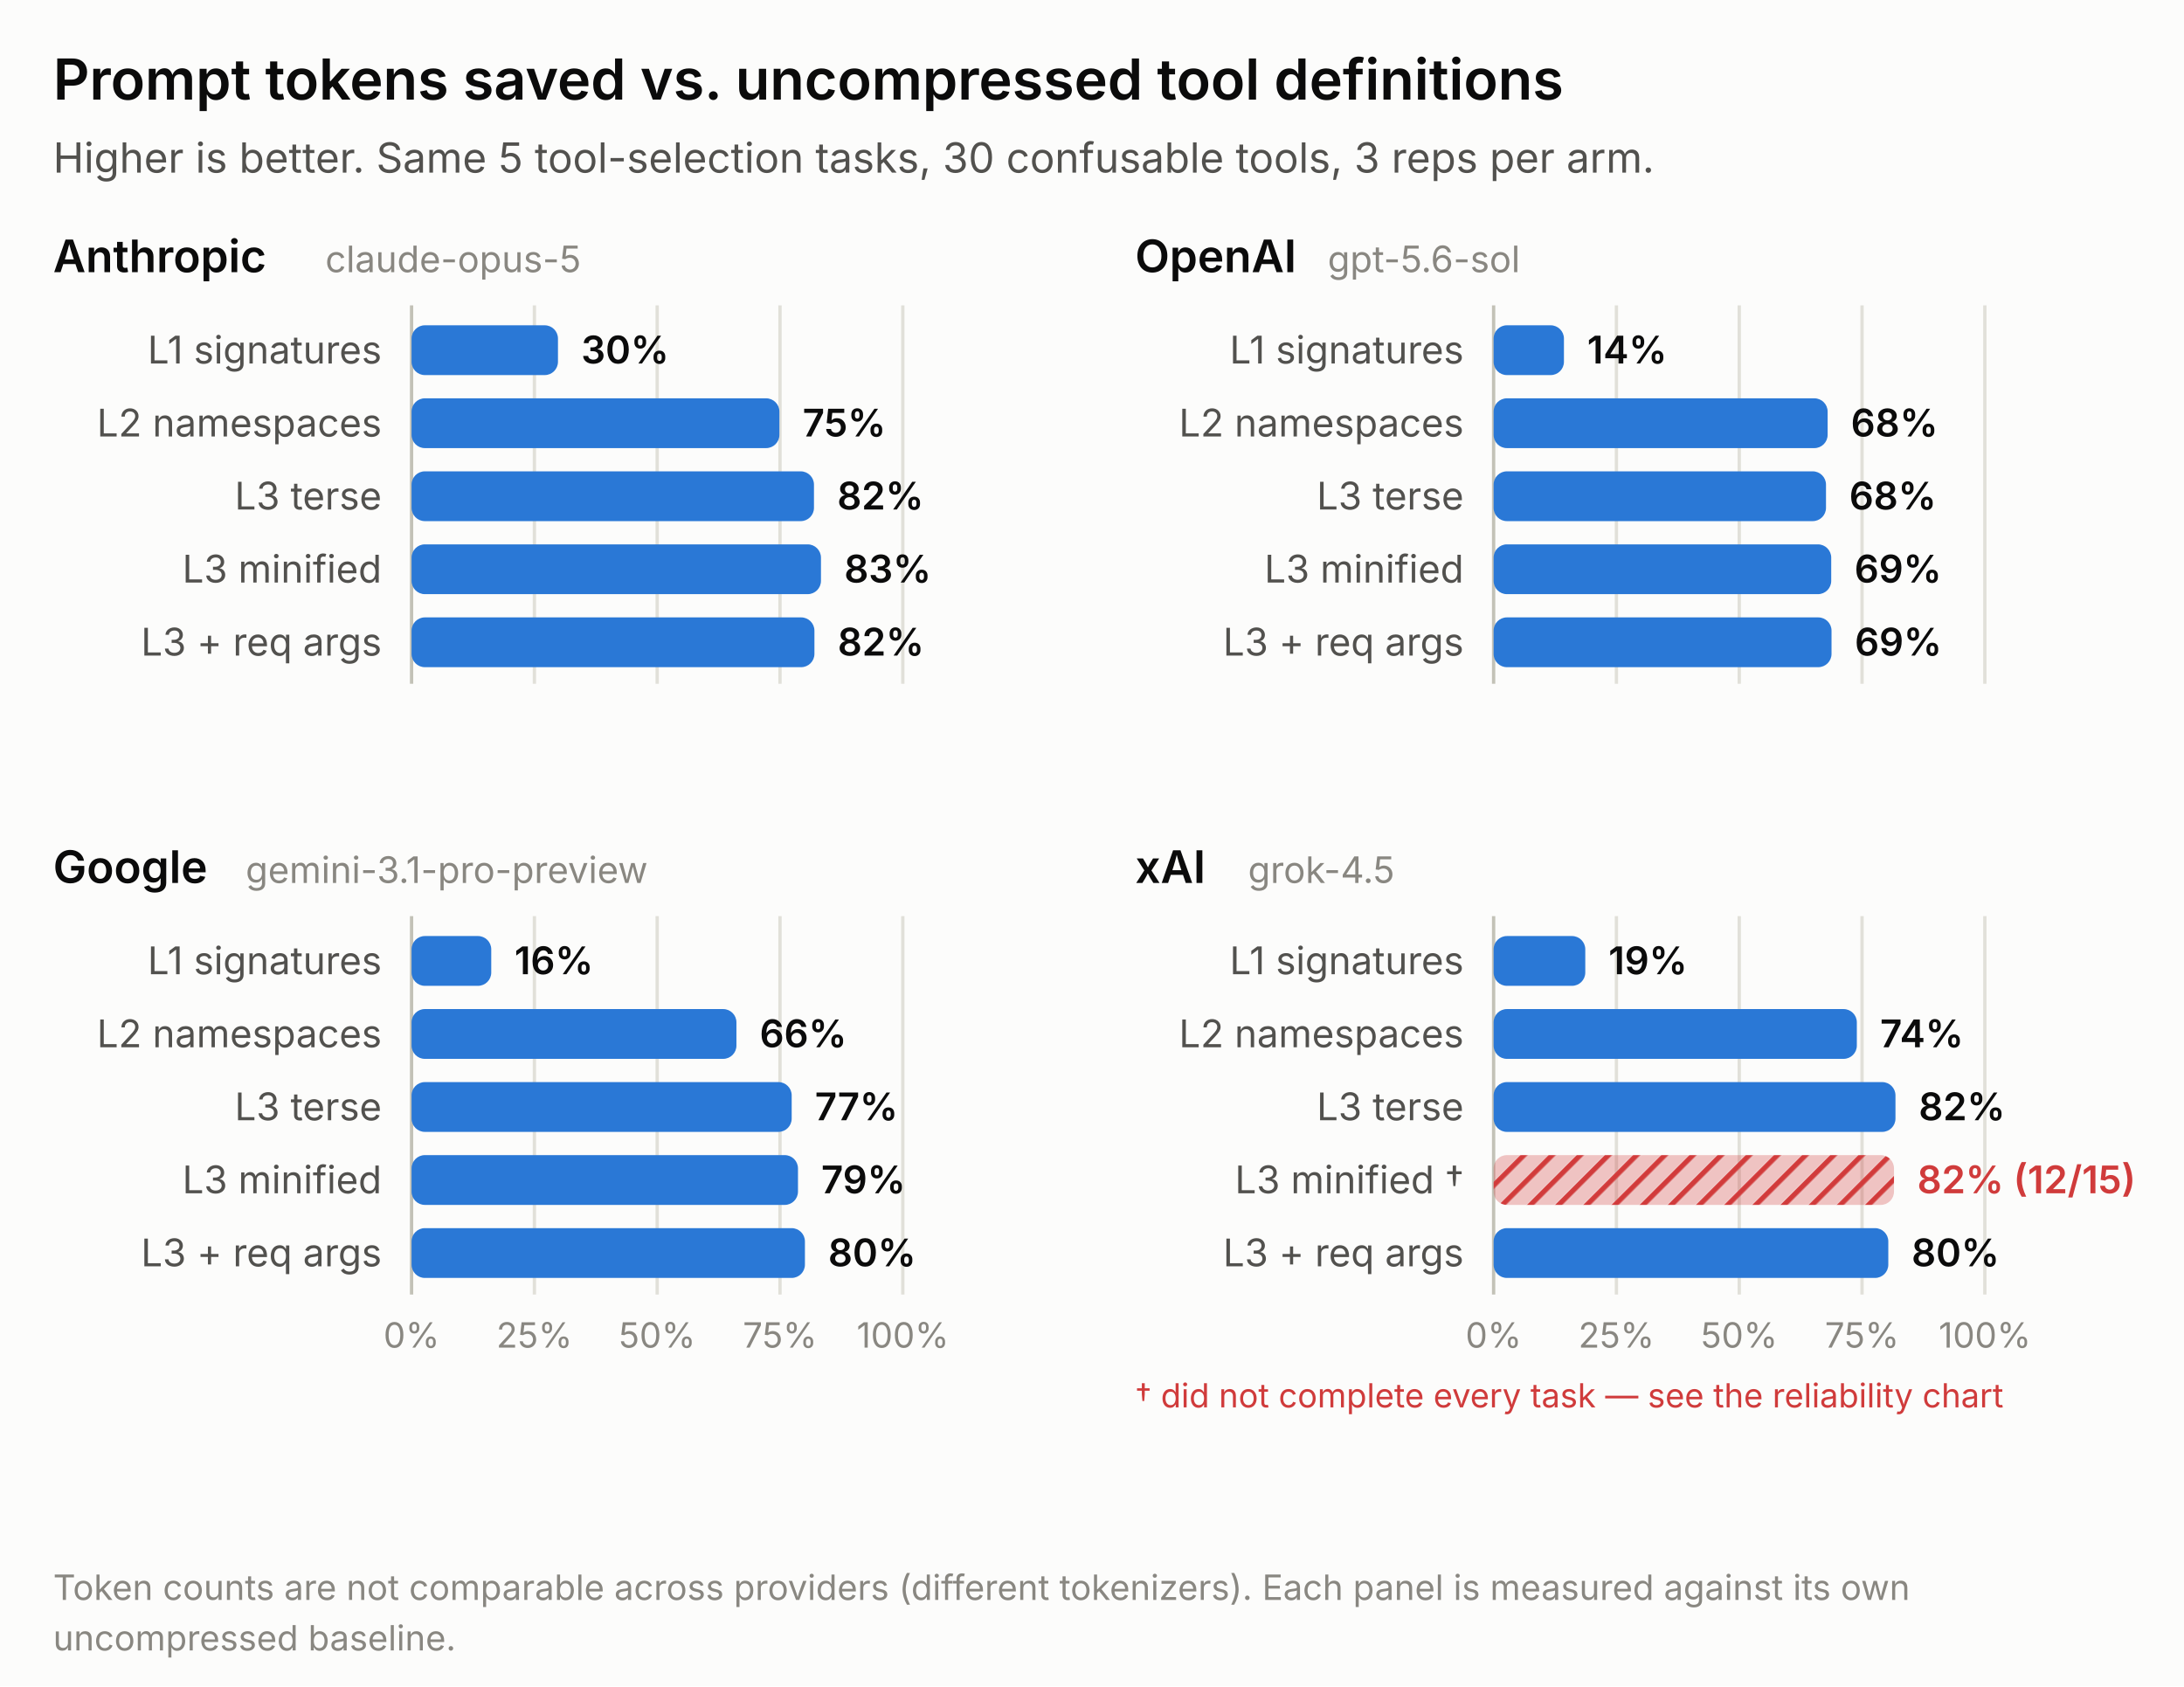
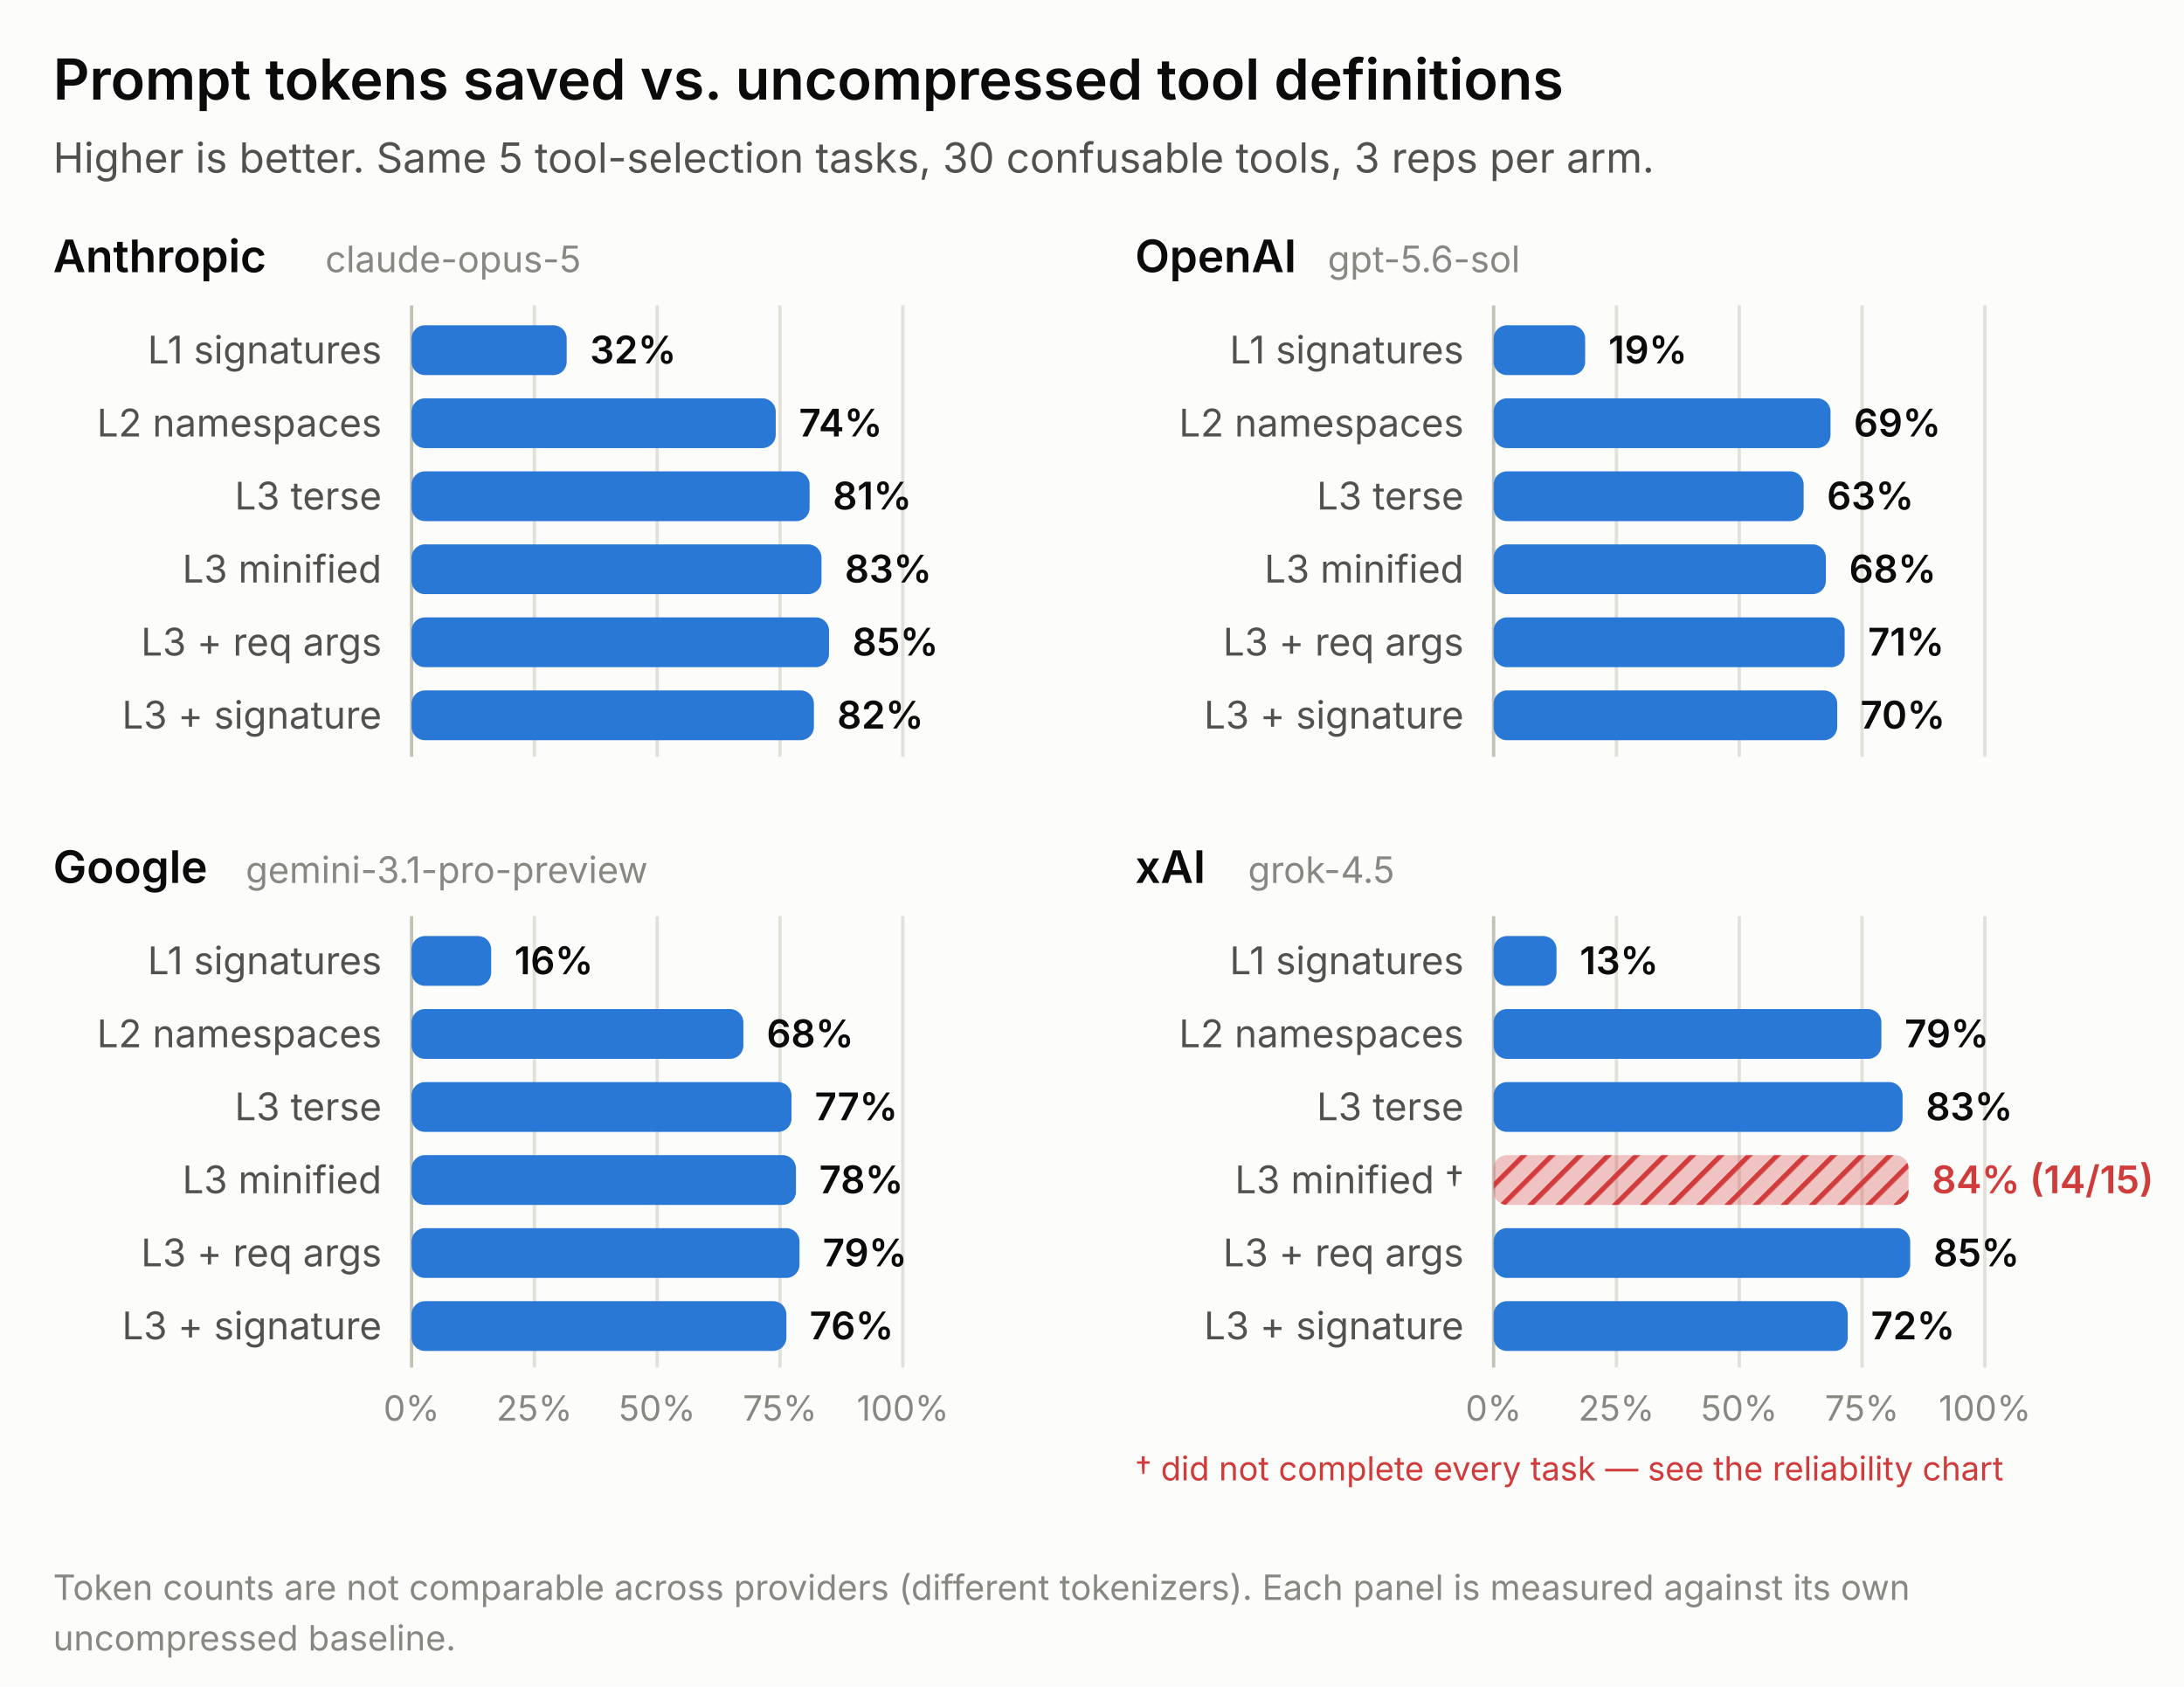
<svg xmlns="http://www.w3.org/2000/svg" width="658" height="508" viewBox="0 0 658 508" role="img" aria-label="Prompt token savings by compression level, per provider">
  <defs>
    <pattern id="hatch-fcfcfb" width="6" height="6" patternTransform="rotate(45)" patternUnits="userSpaceOnUse">
      <rect width="6" height="6" fill="#d03b3b" opacity="0.30" />
      <line x1="0" y1="0" x2="0" y2="6" stroke="#d03b3b" stroke-width="3" />
    </pattern>
  </defs>
  <rect width="658" height="508" fill="#fcfcfb" />
  <text x="16" y="30" font-family="system-ui,-apple-system,'Segoe UI',sans-serif" font-size="17" font-weight="600" fill="#0b0b0b">Prompt tokens saved vs. uncompressed tool definitions</text>
  <text x="16" y="52" font-family="system-ui,-apple-system,'Segoe UI',sans-serif" font-size="12.5" fill="#52514e">
    <tspan x="16" dy="0">Higher is better. Same 5 tool-selection tasks, 30 confusable tools, 3 reps per arm.</tspan>
  </text>
  <text x="16" y="82" font-family="system-ui,-apple-system,'Segoe UI',sans-serif" font-size="13.5" font-weight="600" fill="#0b0b0b">Anthropic</text>
  <text x="98" y="82" font-family="system-ui,-apple-system,'Segoe UI',sans-serif" font-size="11" fill="#898781">claude-opus-5</text>
-   <line x1="124" y1="92" x2="124" y2="206" stroke="#c3c2b7" stroke-width="1" />
-   <line x1="161" y1="92" x2="161" y2="206" stroke="#e1e0d9" stroke-width="1" />
-   <line x1="198" y1="92" x2="198" y2="206" stroke="#e1e0d9" stroke-width="1" />
-   <line x1="235" y1="92" x2="235" y2="206" stroke="#e1e0d9" stroke-width="1" />
-   <line x1="272" y1="92" x2="272" y2="206" stroke="#e1e0d9" stroke-width="1" />
+   <line x1="124" y1="92" x2="124" y2="228" stroke="#c3c2b7" stroke-width="1" />
+   <line x1="161" y1="92" x2="161" y2="228" stroke="#e1e0d9" stroke-width="1" />
+   <line x1="198" y1="92" x2="198" y2="228" stroke="#e1e0d9" stroke-width="1" />
+   <line x1="235" y1="92" x2="235" y2="228" stroke="#e1e0d9" stroke-width="1" />
+   <line x1="272" y1="92" x2="272" y2="228" stroke="#e1e0d9" stroke-width="1" />
  <text x="115" y="109.5" font-family="system-ui,-apple-system,'Segoe UI',sans-serif" font-size="11.5" fill="#52514e" text-anchor="end">L1 signatures</text>
-   <rect x="124" y="98" width="44.106" height="15" rx="4" fill="#2a78d6" />
-   <text x="175.106" y="109.5" font-family="system-ui,-apple-system,'Segoe UI',sans-serif" font-size="11.5" font-weight="600" fill="#0b0b0b">30%</text>
+   <rect x="124" y="98" width="46.732" height="15" rx="4" fill="#2a78d6" />
+   <text x="177.732" y="109.5" font-family="system-ui,-apple-system,'Segoe UI',sans-serif" font-size="11.5" font-weight="600" fill="#0b0b0b">32%</text>
  <text x="115" y="131.5" font-family="system-ui,-apple-system,'Segoe UI',sans-serif" font-size="11.5" fill="#52514e" text-anchor="end">L2 namespaces</text>
-   <rect x="124" y="120" width="110.817" height="15" rx="4" fill="#2a78d6" />
-   <text x="241.817" y="131.5" font-family="system-ui,-apple-system,'Segoe UI',sans-serif" font-size="11.5" font-weight="600" fill="#0b0b0b">75%</text>
+   <rect x="124" y="120" width="109.711" height="15" rx="4" fill="#2a78d6" />
+   <text x="240.711" y="131.5" font-family="system-ui,-apple-system,'Segoe UI',sans-serif" font-size="11.5" font-weight="600" fill="#0b0b0b">74%</text>
  <text x="115" y="153.5" font-family="system-ui,-apple-system,'Segoe UI',sans-serif" font-size="11.5" fill="#52514e" text-anchor="end">L3 terse</text>
-   <rect x="124" y="142" width="121.233" height="15" rx="4" fill="#2a78d6" />
-   <text x="252.233" y="153.5" font-family="system-ui,-apple-system,'Segoe UI',sans-serif" font-size="11.5" font-weight="600" fill="#0b0b0b">82%</text>
+   <rect x="124" y="142" width="119.922" height="15" rx="4" fill="#2a78d6" />
+   <text x="250.922" y="153.5" font-family="system-ui,-apple-system,'Segoe UI',sans-serif" font-size="11.5" font-weight="600" fill="#0b0b0b">81%</text>
  <text x="115" y="175.5" font-family="system-ui,-apple-system,'Segoe UI',sans-serif" font-size="11.5" fill="#52514e" text-anchor="end">L3 minified</text>
-   <rect x="124" y="164" width="123.342" height="15" rx="4" fill="#2a78d6" />
-   <text x="254.342" y="175.5" font-family="system-ui,-apple-system,'Segoe UI',sans-serif" font-size="11.5" font-weight="600" fill="#0b0b0b">83%</text>
+   <rect x="124" y="164" width="123.499" height="15" rx="4" fill="#2a78d6" />
+   <text x="254.499" y="175.5" font-family="system-ui,-apple-system,'Segoe UI',sans-serif" font-size="11.5" font-weight="600" fill="#0b0b0b">83%</text>
  <text x="115" y="197.5" font-family="system-ui,-apple-system,'Segoe UI',sans-serif" font-size="11.5" fill="#52514e" text-anchor="end">L3 + req args</text>
-   <rect x="124" y="186" width="121.372" height="15" rx="4" fill="#2a78d6" />
-   <text x="252.372" y="197.5" font-family="system-ui,-apple-system,'Segoe UI',sans-serif" font-size="11.5" font-weight="600" fill="#0b0b0b">82%</text>
+   <rect x="124" y="186" width="125.772" height="15" rx="4" fill="#2a78d6" />
+   <text x="256.772" y="197.5" font-family="system-ui,-apple-system,'Segoe UI',sans-serif" font-size="11.5" font-weight="600" fill="#0b0b0b">85%</text>
+   <text x="115" y="219.5" font-family="system-ui,-apple-system,'Segoe UI',sans-serif" font-size="11.5" fill="#52514e" text-anchor="end">L3 + signature</text>
+   <rect x="124" y="208" width="121.214" height="15" rx="4" fill="#2a78d6" />
+   <text x="252.214" y="219.5" font-family="system-ui,-apple-system,'Segoe UI',sans-serif" font-size="11.5" font-weight="600" fill="#0b0b0b">82%</text>
  <text x="342" y="82" font-family="system-ui,-apple-system,'Segoe UI',sans-serif" font-size="13.5" font-weight="600" fill="#0b0b0b">OpenAI</text>
  <text x="400" y="82" font-family="system-ui,-apple-system,'Segoe UI',sans-serif" font-size="11" fill="#898781">gpt-5.6-sol</text>
-   <line x1="450" y1="92" x2="450" y2="206" stroke="#c3c2b7" stroke-width="1" />
-   <line x1="487" y1="92" x2="487" y2="206" stroke="#e1e0d9" stroke-width="1" />
-   <line x1="524" y1="92" x2="524" y2="206" stroke="#e1e0d9" stroke-width="1" />
-   <line x1="561" y1="92" x2="561" y2="206" stroke="#e1e0d9" stroke-width="1" />
-   <line x1="598" y1="92" x2="598" y2="206" stroke="#e1e0d9" stroke-width="1" />
+   <line x1="450" y1="92" x2="450" y2="228" stroke="#c3c2b7" stroke-width="1" />
+   <line x1="487" y1="92" x2="487" y2="228" stroke="#e1e0d9" stroke-width="1" />
+   <line x1="524" y1="92" x2="524" y2="228" stroke="#e1e0d9" stroke-width="1" />
+   <line x1="561" y1="92" x2="561" y2="228" stroke="#e1e0d9" stroke-width="1" />
+   <line x1="598" y1="92" x2="598" y2="228" stroke="#e1e0d9" stroke-width="1" />
  <text x="441" y="109.5" font-family="system-ui,-apple-system,'Segoe UI',sans-serif" font-size="11.5" fill="#52514e" text-anchor="end">L1 signatures</text>
-   <rect x="450" y="98" width="21.187" height="15" rx="4" fill="#2a78d6" />
-   <text x="478.187" y="109.5" font-family="system-ui,-apple-system,'Segoe UI',sans-serif" font-size="11.5" font-weight="600" fill="#0b0b0b">14%</text>
+   <rect x="450" y="98" width="27.578" height="15" rx="4" fill="#2a78d6" />
+   <text x="484.578" y="109.5" font-family="system-ui,-apple-system,'Segoe UI',sans-serif" font-size="11.5" font-weight="600" fill="#0b0b0b">19%</text>
  <text x="441" y="131.5" font-family="system-ui,-apple-system,'Segoe UI',sans-serif" font-size="11.5" fill="#52514e" text-anchor="end">L2 namespaces</text>
-   <rect x="450" y="120" width="100.633" height="15" rx="4" fill="#2a78d6" />
-   <text x="557.633" y="131.5" font-family="system-ui,-apple-system,'Segoe UI',sans-serif" font-size="11.5" font-weight="600" fill="#0b0b0b">68%</text>
+   <rect x="450" y="120" width="101.503" height="15" rx="4" fill="#2a78d6" />
+   <text x="558.503" y="131.5" font-family="system-ui,-apple-system,'Segoe UI',sans-serif" font-size="11.5" font-weight="600" fill="#0b0b0b">69%</text>
  <text x="441" y="153.5" font-family="system-ui,-apple-system,'Segoe UI',sans-serif" font-size="11.5" fill="#52514e" text-anchor="end">L3 terse</text>
-   <rect x="450" y="142" width="100.14" height="15" rx="4" fill="#2a78d6" />
-   <text x="557.14" y="153.5" font-family="system-ui,-apple-system,'Segoe UI',sans-serif" font-size="11.5" font-weight="600" fill="#0b0b0b">68%</text>
+   <rect x="450" y="142" width="93.406" height="15" rx="4" fill="#2a78d6" />
+   <text x="550.406" y="153.5" font-family="system-ui,-apple-system,'Segoe UI',sans-serif" font-size="11.5" font-weight="600" fill="#0b0b0b">63%</text>
  <text x="441" y="175.5" font-family="system-ui,-apple-system,'Segoe UI',sans-serif" font-size="11.5" fill="#52514e" text-anchor="end">L3 minified</text>
-   <rect x="450" y="164" width="101.715" height="15" rx="4" fill="#2a78d6" />
-   <text x="558.715" y="175.5" font-family="system-ui,-apple-system,'Segoe UI',sans-serif" font-size="11.5" font-weight="600" fill="#0b0b0b">69%</text>
+   <rect x="450" y="164" width="100.097" height="15" rx="4" fill="#2a78d6" />
+   <text x="557.097" y="175.5" font-family="system-ui,-apple-system,'Segoe UI',sans-serif" font-size="11.5" font-weight="600" fill="#0b0b0b">68%</text>
  <text x="441" y="197.5" font-family="system-ui,-apple-system,'Segoe UI',sans-serif" font-size="11.5" fill="#52514e" text-anchor="end">L3 + req args</text>
-   <rect x="450" y="186" width="101.806" height="15" rx="4" fill="#2a78d6" />
-   <text x="558.806" y="197.5" font-family="system-ui,-apple-system,'Segoe UI',sans-serif" font-size="11.5" font-weight="600" fill="#0b0b0b">69%</text>
+   <rect x="450" y="186" width="105.764" height="15" rx="4" fill="#2a78d6" />
+   <text x="562.764" y="197.5" font-family="system-ui,-apple-system,'Segoe UI',sans-serif" font-size="11.5" font-weight="600" fill="#0b0b0b">71%</text>
+   <text x="441" y="219.5" font-family="system-ui,-apple-system,'Segoe UI',sans-serif" font-size="11.5" fill="#52514e" text-anchor="end">L3 + signature</text>
+   <rect x="450" y="208" width="103.52" height="15" rx="4" fill="#2a78d6" />
+   <text x="560.52" y="219.5" font-family="system-ui,-apple-system,'Segoe UI',sans-serif" font-size="11.5" font-weight="600" fill="#0b0b0b">70%</text>
  <text x="16" y="266" font-family="system-ui,-apple-system,'Segoe UI',sans-serif" font-size="13.5" font-weight="600" fill="#0b0b0b">Google</text>
  <text x="74" y="266" font-family="system-ui,-apple-system,'Segoe UI',sans-serif" font-size="11" fill="#898781">gemini-3.1-pro-preview</text>
-   <line x1="124" y1="276" x2="124" y2="390" stroke="#c3c2b7" stroke-width="1" />
-   <text x="124" y="406" font-family="system-ui,-apple-system,'Segoe UI',sans-serif" font-size="10.5" fill="#898781" text-anchor="middle">0%</text>
-   <line x1="161" y1="276" x2="161" y2="390" stroke="#e1e0d9" stroke-width="1" />
-   <text x="161" y="406" font-family="system-ui,-apple-system,'Segoe UI',sans-serif" font-size="10.5" fill="#898781" text-anchor="middle">25%</text>
-   <line x1="198" y1="276" x2="198" y2="390" stroke="#e1e0d9" stroke-width="1" />
-   <text x="198" y="406" font-family="system-ui,-apple-system,'Segoe UI',sans-serif" font-size="10.5" fill="#898781" text-anchor="middle">50%</text>
-   <line x1="235" y1="276" x2="235" y2="390" stroke="#e1e0d9" stroke-width="1" />
-   <text x="235" y="406" font-family="system-ui,-apple-system,'Segoe UI',sans-serif" font-size="10.5" fill="#898781" text-anchor="middle">75%</text>
-   <line x1="272" y1="276" x2="272" y2="390" stroke="#e1e0d9" stroke-width="1" />
-   <text x="272" y="406" font-family="system-ui,-apple-system,'Segoe UI',sans-serif" font-size="10.5" fill="#898781" text-anchor="middle">100%</text>
+   <line x1="124" y1="276" x2="124" y2="412" stroke="#c3c2b7" stroke-width="1" />
+   <text x="124" y="428" font-family="system-ui,-apple-system,'Segoe UI',sans-serif" font-size="10.5" fill="#898781" text-anchor="middle">0%</text>
+   <line x1="161" y1="276" x2="161" y2="412" stroke="#e1e0d9" stroke-width="1" />
+   <text x="161" y="428" font-family="system-ui,-apple-system,'Segoe UI',sans-serif" font-size="10.5" fill="#898781" text-anchor="middle">25%</text>
+   <line x1="198" y1="276" x2="198" y2="412" stroke="#e1e0d9" stroke-width="1" />
+   <text x="198" y="428" font-family="system-ui,-apple-system,'Segoe UI',sans-serif" font-size="10.5" fill="#898781" text-anchor="middle">50%</text>
+   <line x1="235" y1="276" x2="235" y2="412" stroke="#e1e0d9" stroke-width="1" />
+   <text x="235" y="428" font-family="system-ui,-apple-system,'Segoe UI',sans-serif" font-size="10.5" fill="#898781" text-anchor="middle">75%</text>
+   <line x1="272" y1="276" x2="272" y2="412" stroke="#e1e0d9" stroke-width="1" />
+   <text x="272" y="428" font-family="system-ui,-apple-system,'Segoe UI',sans-serif" font-size="10.5" fill="#898781" text-anchor="middle">100%</text>
  <text x="115" y="293.5" font-family="system-ui,-apple-system,'Segoe UI',sans-serif" font-size="11.5" fill="#52514e" text-anchor="end">L1 signatures</text>
-   <rect x="124" y="282" width="24.005" height="15" rx="4" fill="#2a78d6" />
-   <text x="155.005" y="293.5" font-family="system-ui,-apple-system,'Segoe UI',sans-serif" font-size="11.5" font-weight="600" fill="#0b0b0b">16%</text>
+   <rect x="124" y="282" width="23.984" height="15" rx="4" fill="#2a78d6" />
+   <text x="154.984" y="293.5" font-family="system-ui,-apple-system,'Segoe UI',sans-serif" font-size="11.5" font-weight="600" fill="#0b0b0b">16%</text>
  <text x="115" y="315.5" font-family="system-ui,-apple-system,'Segoe UI',sans-serif" font-size="11.5" fill="#52514e" text-anchor="end">L2 namespaces</text>
-   <rect x="124" y="304" width="97.875" height="15" rx="4" fill="#2a78d6" />
-   <text x="228.875" y="315.5" font-family="system-ui,-apple-system,'Segoe UI',sans-serif" font-size="11.5" font-weight="600" fill="#0b0b0b">66%</text>
+   <rect x="124" y="304" width="99.964" height="15" rx="4" fill="#2a78d6" />
+   <text x="230.964" y="315.5" font-family="system-ui,-apple-system,'Segoe UI',sans-serif" font-size="11.5" font-weight="600" fill="#0b0b0b">68%</text>
  <text x="115" y="337.5" font-family="system-ui,-apple-system,'Segoe UI',sans-serif" font-size="11.5" fill="#52514e" text-anchor="end">L3 terse</text>
-   <rect x="124" y="326" width="114.522" height="15" rx="4" fill="#2a78d6" />
-   <text x="245.522" y="337.5" font-family="system-ui,-apple-system,'Segoe UI',sans-serif" font-size="11.5" font-weight="600" fill="#0b0b0b">77%</text>
+   <rect x="124" y="326" width="114.465" height="15" rx="4" fill="#2a78d6" />
+   <text x="245.465" y="337.5" font-family="system-ui,-apple-system,'Segoe UI',sans-serif" font-size="11.5" font-weight="600" fill="#0b0b0b">77%</text>
  <text x="115" y="359.5" font-family="system-ui,-apple-system,'Segoe UI',sans-serif" font-size="11.5" fill="#52514e" text-anchor="end">L3 minified</text>
-   <rect x="124" y="348" width="116.417" height="15" rx="4" fill="#2a78d6" />
-   <text x="247.417" y="359.5" font-family="system-ui,-apple-system,'Segoe UI',sans-serif" font-size="11.5" font-weight="600" fill="#0b0b0b">79%</text>
+   <rect x="124" y="348" width="115.809" height="15" rx="4" fill="#2a78d6" />
+   <text x="246.809" y="359.5" font-family="system-ui,-apple-system,'Segoe UI',sans-serif" font-size="11.5" font-weight="600" fill="#0b0b0b">78%</text>
  <text x="115" y="381.5" font-family="system-ui,-apple-system,'Segoe UI',sans-serif" font-size="11.5" fill="#52514e" text-anchor="end">L3 + req args</text>
-   <rect x="124" y="370" width="118.509" height="15" rx="4" fill="#2a78d6" />
-   <text x="249.509" y="381.5" font-family="system-ui,-apple-system,'Segoe UI',sans-serif" font-size="11.5" font-weight="600" fill="#0b0b0b">80%</text>
+   <rect x="124" y="370" width="116.877" height="15" rx="4" fill="#2a78d6" />
+   <text x="247.877" y="381.5" font-family="system-ui,-apple-system,'Segoe UI',sans-serif" font-size="11.5" font-weight="600" fill="#0b0b0b">79%</text>
+   <text x="115" y="403.5" font-family="system-ui,-apple-system,'Segoe UI',sans-serif" font-size="11.5" fill="#52514e" text-anchor="end">L3 + signature</text>
+   <rect x="124" y="392" width="112.923" height="15" rx="4" fill="#2a78d6" />
+   <text x="243.923" y="403.5" font-family="system-ui,-apple-system,'Segoe UI',sans-serif" font-size="11.5" font-weight="600" fill="#0b0b0b">76%</text>
  <text x="342" y="266" font-family="system-ui,-apple-system,'Segoe UI',sans-serif" font-size="13.5" font-weight="600" fill="#0b0b0b">xAI</text>
  <text x="376" y="266" font-family="system-ui,-apple-system,'Segoe UI',sans-serif" font-size="11" fill="#898781">grok-4.5</text>
-   <line x1="450" y1="276" x2="450" y2="390" stroke="#c3c2b7" stroke-width="1" />
-   <text x="450" y="406" font-family="system-ui,-apple-system,'Segoe UI',sans-serif" font-size="10.5" fill="#898781" text-anchor="middle">0%</text>
-   <line x1="487" y1="276" x2="487" y2="390" stroke="#e1e0d9" stroke-width="1" />
-   <text x="487" y="406" font-family="system-ui,-apple-system,'Segoe UI',sans-serif" font-size="10.5" fill="#898781" text-anchor="middle">25%</text>
-   <line x1="524" y1="276" x2="524" y2="390" stroke="#e1e0d9" stroke-width="1" />
-   <text x="524" y="406" font-family="system-ui,-apple-system,'Segoe UI',sans-serif" font-size="10.5" fill="#898781" text-anchor="middle">50%</text>
-   <line x1="561" y1="276" x2="561" y2="390" stroke="#e1e0d9" stroke-width="1" />
-   <text x="561" y="406" font-family="system-ui,-apple-system,'Segoe UI',sans-serif" font-size="10.5" fill="#898781" text-anchor="middle">75%</text>
-   <line x1="598" y1="276" x2="598" y2="390" stroke="#e1e0d9" stroke-width="1" />
-   <text x="598" y="406" font-family="system-ui,-apple-system,'Segoe UI',sans-serif" font-size="10.5" fill="#898781" text-anchor="middle">100%</text>
+   <line x1="450" y1="276" x2="450" y2="412" stroke="#c3c2b7" stroke-width="1" />
+   <text x="450" y="428" font-family="system-ui,-apple-system,'Segoe UI',sans-serif" font-size="10.5" fill="#898781" text-anchor="middle">0%</text>
+   <line x1="487" y1="276" x2="487" y2="412" stroke="#e1e0d9" stroke-width="1" />
+   <text x="487" y="428" font-family="system-ui,-apple-system,'Segoe UI',sans-serif" font-size="10.5" fill="#898781" text-anchor="middle">25%</text>
+   <line x1="524" y1="276" x2="524" y2="412" stroke="#e1e0d9" stroke-width="1" />
+   <text x="524" y="428" font-family="system-ui,-apple-system,'Segoe UI',sans-serif" font-size="10.5" fill="#898781" text-anchor="middle">50%</text>
+   <line x1="561" y1="276" x2="561" y2="412" stroke="#e1e0d9" stroke-width="1" />
+   <text x="561" y="428" font-family="system-ui,-apple-system,'Segoe UI',sans-serif" font-size="10.5" fill="#898781" text-anchor="middle">75%</text>
+   <line x1="598" y1="276" x2="598" y2="412" stroke="#e1e0d9" stroke-width="1" />
+   <text x="598" y="428" font-family="system-ui,-apple-system,'Segoe UI',sans-serif" font-size="10.5" fill="#898781" text-anchor="middle">100%</text>
  <text x="441" y="293.5" font-family="system-ui,-apple-system,'Segoe UI',sans-serif" font-size="11.5" fill="#52514e" text-anchor="end">L1 signatures</text>
-   <rect x="450" y="282" width="27.618" height="15" rx="4" fill="#2a78d6" />
-   <text x="484.618" y="293.5" font-family="system-ui,-apple-system,'Segoe UI',sans-serif" font-size="11.5" font-weight="600" fill="#0b0b0b">19%</text>
+   <rect x="450" y="282" width="18.958" height="15" rx="4" fill="#2a78d6" />
+   <text x="475.958" y="293.5" font-family="system-ui,-apple-system,'Segoe UI',sans-serif" font-size="11.5" font-weight="600" fill="#0b0b0b">13%</text>
  <text x="441" y="315.5" font-family="system-ui,-apple-system,'Segoe UI',sans-serif" font-size="11.5" fill="#52514e" text-anchor="end">L2 namespaces</text>
-   <rect x="450" y="304" width="109.432" height="15" rx="4" fill="#2a78d6" />
-   <text x="566.432" y="315.5" font-family="system-ui,-apple-system,'Segoe UI',sans-serif" font-size="11.5" font-weight="600" fill="#0b0b0b">74%</text>
+   <rect x="450" y="304" width="116.829" height="15" rx="4" fill="#2a78d6" />
+   <text x="573.829" y="315.5" font-family="system-ui,-apple-system,'Segoe UI',sans-serif" font-size="11.5" font-weight="600" fill="#0b0b0b">79%</text>
  <text x="441" y="337.5" font-family="system-ui,-apple-system,'Segoe UI',sans-serif" font-size="11.5" fill="#52514e" text-anchor="end">L3 terse</text>
-   <rect x="450" y="326" width="121.072" height="15" rx="4" fill="#2a78d6" />
-   <text x="578.072" y="337.5" font-family="system-ui,-apple-system,'Segoe UI',sans-serif" font-size="11.5" font-weight="600" fill="#0b0b0b">82%</text>
+   <rect x="450" y="326" width="123.213" height="15" rx="4" fill="#2a78d6" />
+   <text x="580.213" y="337.5" font-family="system-ui,-apple-system,'Segoe UI',sans-serif" font-size="11.5" font-weight="600" fill="#0b0b0b">83%</text>
  <text x="441" y="359.5" font-family="system-ui,-apple-system,'Segoe UI',sans-serif" font-size="11.5" fill="#52514e" text-anchor="end">L3 minified †</text>
-   <rect x="450" y="348" width="120.628" height="15" rx="4" fill="url(#hatch-fcfcfb)" />
-   <text x="577.628" y="359.5" font-family="system-ui,-apple-system,'Segoe UI',sans-serif" font-size="11.5" font-weight="600" fill="#d03b3b">82% (12/15)</text>
+   <rect x="450" y="348" width="125.017" height="15" rx="4" fill="url(#hatch-fcfcfb)" />
+   <text x="582.017" y="359.5" font-family="system-ui,-apple-system,'Segoe UI',sans-serif" font-size="11.5" font-weight="600" fill="#d03b3b">84% (14/15)</text>
  <text x="441" y="381.5" font-family="system-ui,-apple-system,'Segoe UI',sans-serif" font-size="11.5" fill="#52514e" text-anchor="end">L3 + req args</text>
-   <rect x="450" y="370" width="118.913" height="15" rx="4" fill="#2a78d6" />
-   <text x="575.913" y="381.5" font-family="system-ui,-apple-system,'Segoe UI',sans-serif" font-size="11.5" font-weight="600" fill="#0b0b0b">80%</text>
-   <text x="342" y="424" font-family="system-ui,-apple-system,'Segoe UI',sans-serif" font-size="10" fill="#d03b3b">† did not complete every task — see the reliability chart</text>
+   <rect x="450" y="370" width="125.51" height="15" rx="4" fill="#2a78d6" />
+   <text x="582.51" y="381.5" font-family="system-ui,-apple-system,'Segoe UI',sans-serif" font-size="11.5" font-weight="600" fill="#0b0b0b">85%</text>
+   <text x="441" y="403.5" font-family="system-ui,-apple-system,'Segoe UI',sans-serif" font-size="11.5" fill="#52514e" text-anchor="end">L3 + signature</text>
+   <rect x="450" y="392" width="106.685" height="15" rx="4" fill="#2a78d6" />
+   <text x="563.685" y="403.5" font-family="system-ui,-apple-system,'Segoe UI',sans-serif" font-size="11.5" font-weight="600" fill="#0b0b0b">72%</text>
+   <text x="342" y="446" font-family="system-ui,-apple-system,'Segoe UI',sans-serif" font-size="10" fill="#d03b3b">† did not complete every task — see the reliability chart</text>
  <text x="16" y="482" font-family="system-ui,-apple-system,'Segoe UI',sans-serif" font-size="10.5" fill="#898781">
    <tspan x="16" dy="0">Token counts are not comparable across providers (different tokenizers). Each panel is measured against its own</tspan>
    <tspan x="16" dy="15.225">uncompressed baseline.</tspan>
  </text>
</svg>
